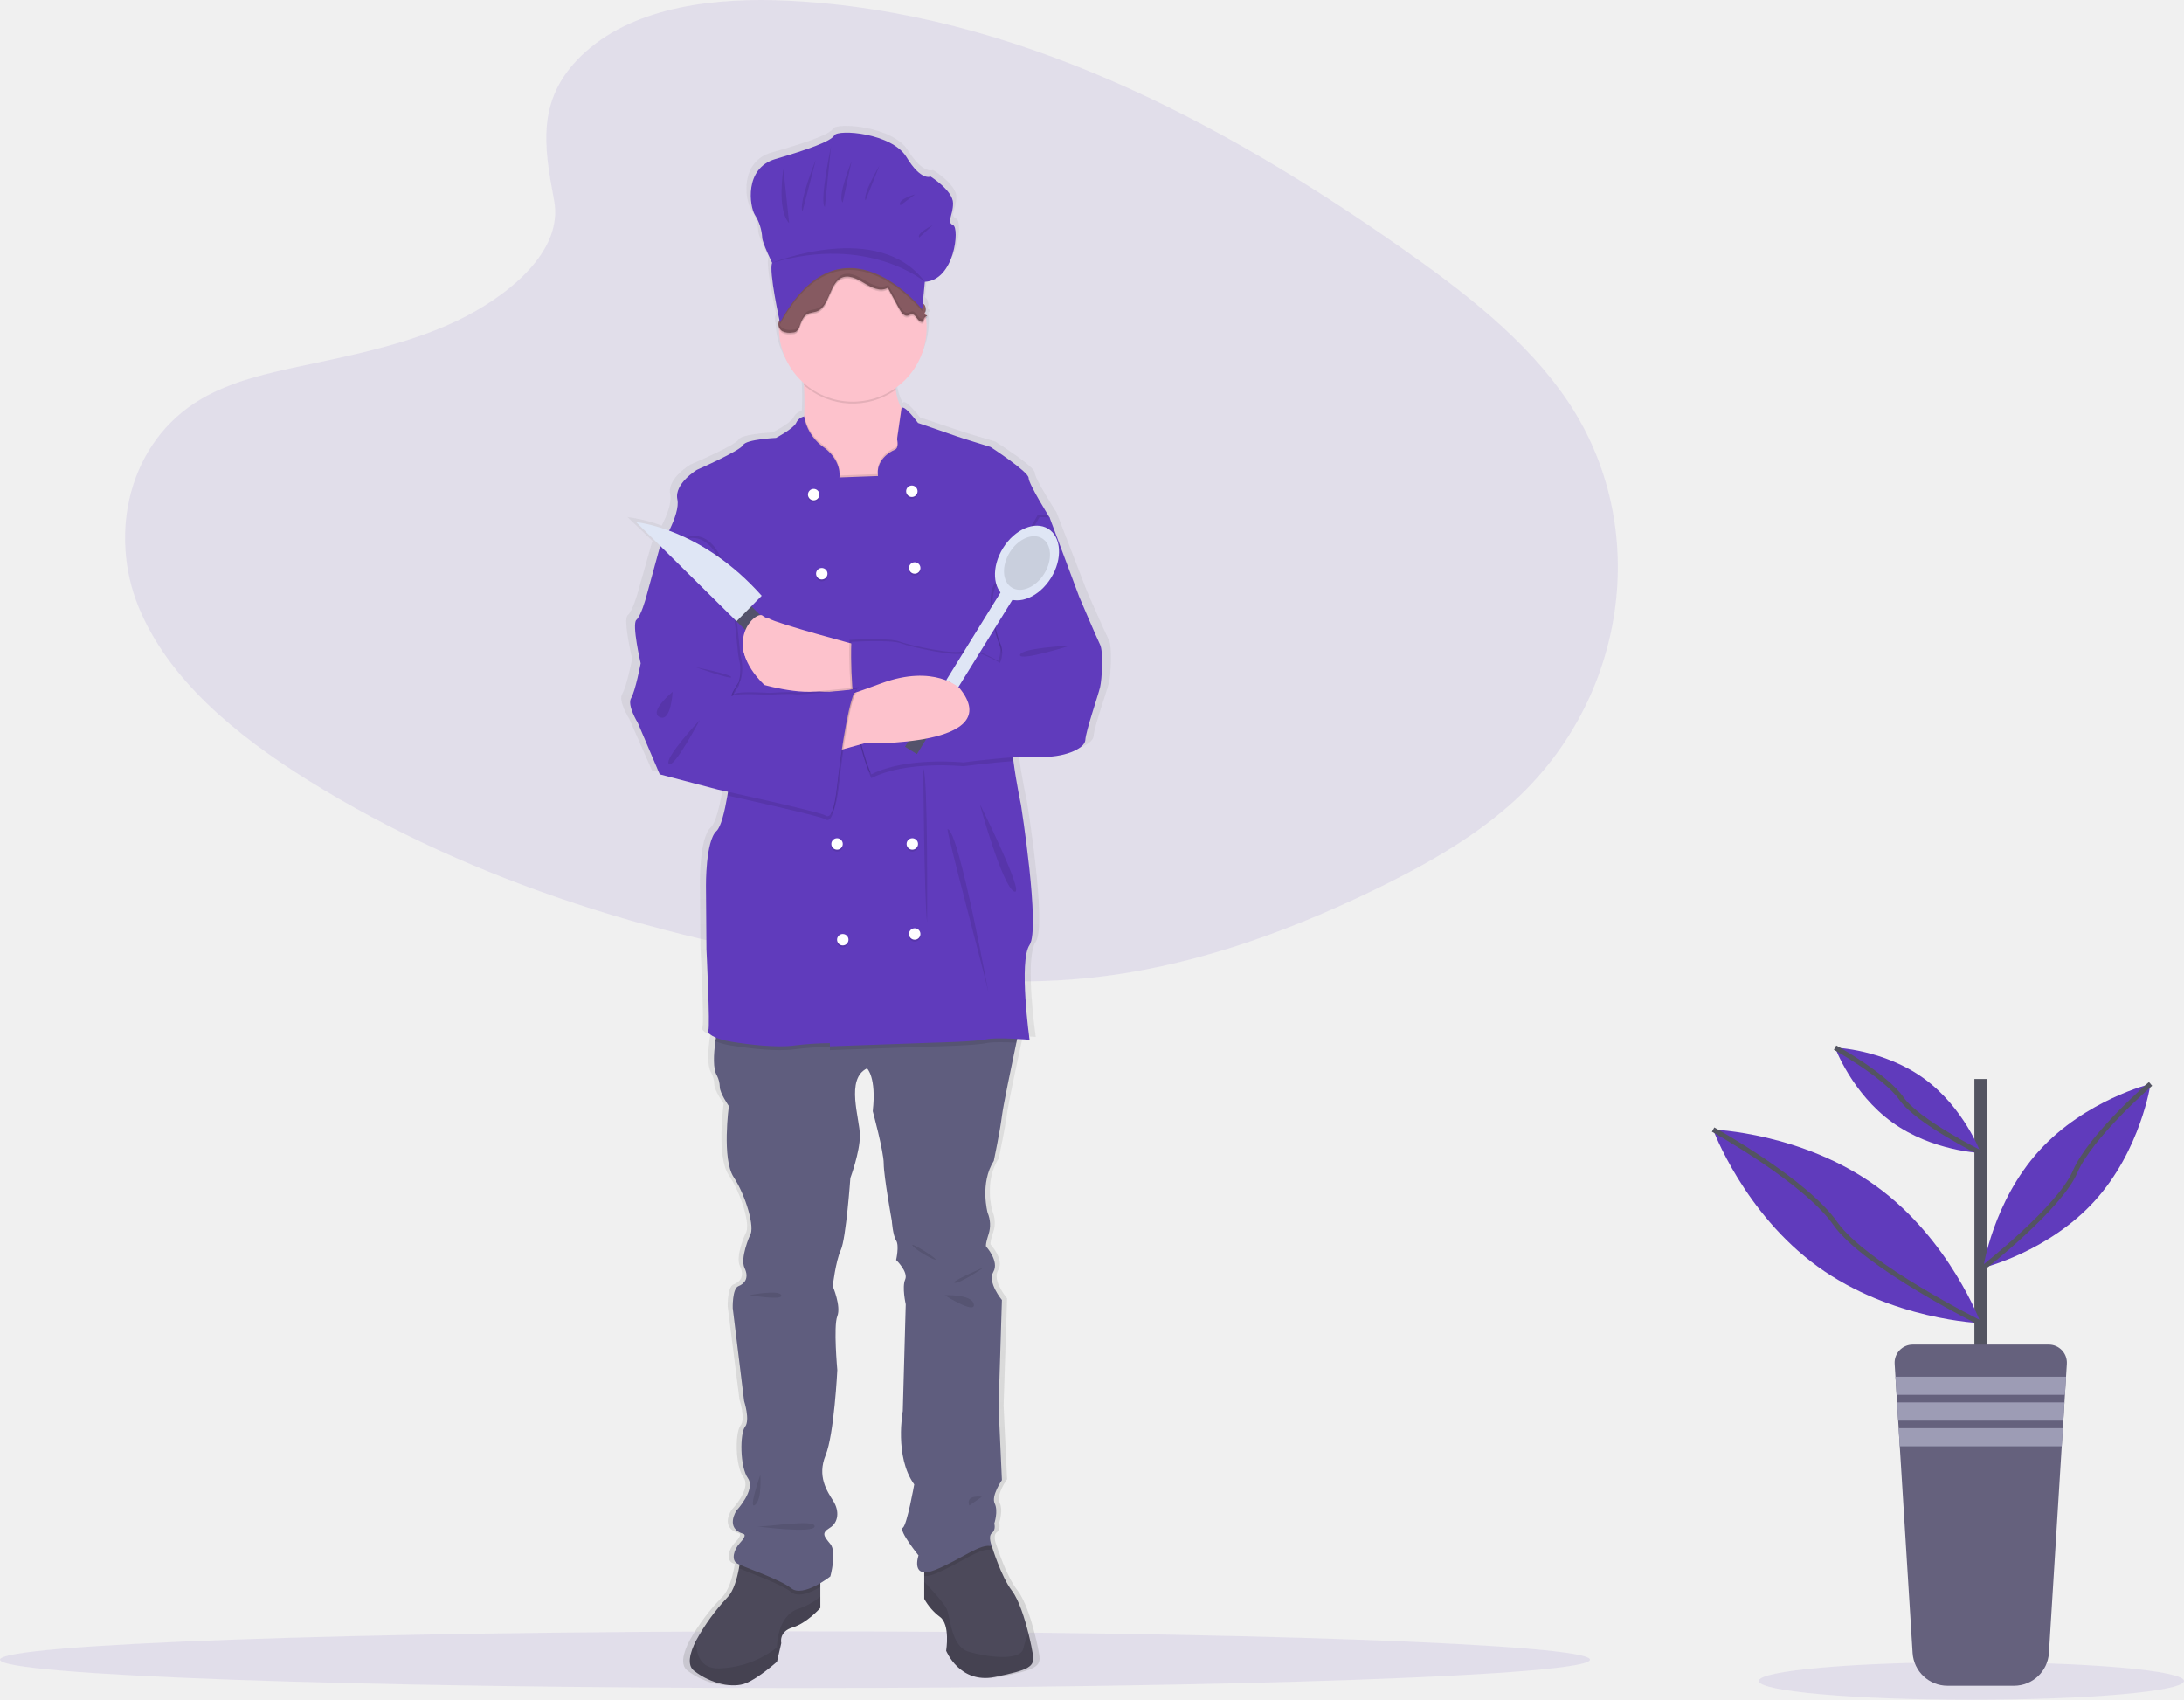
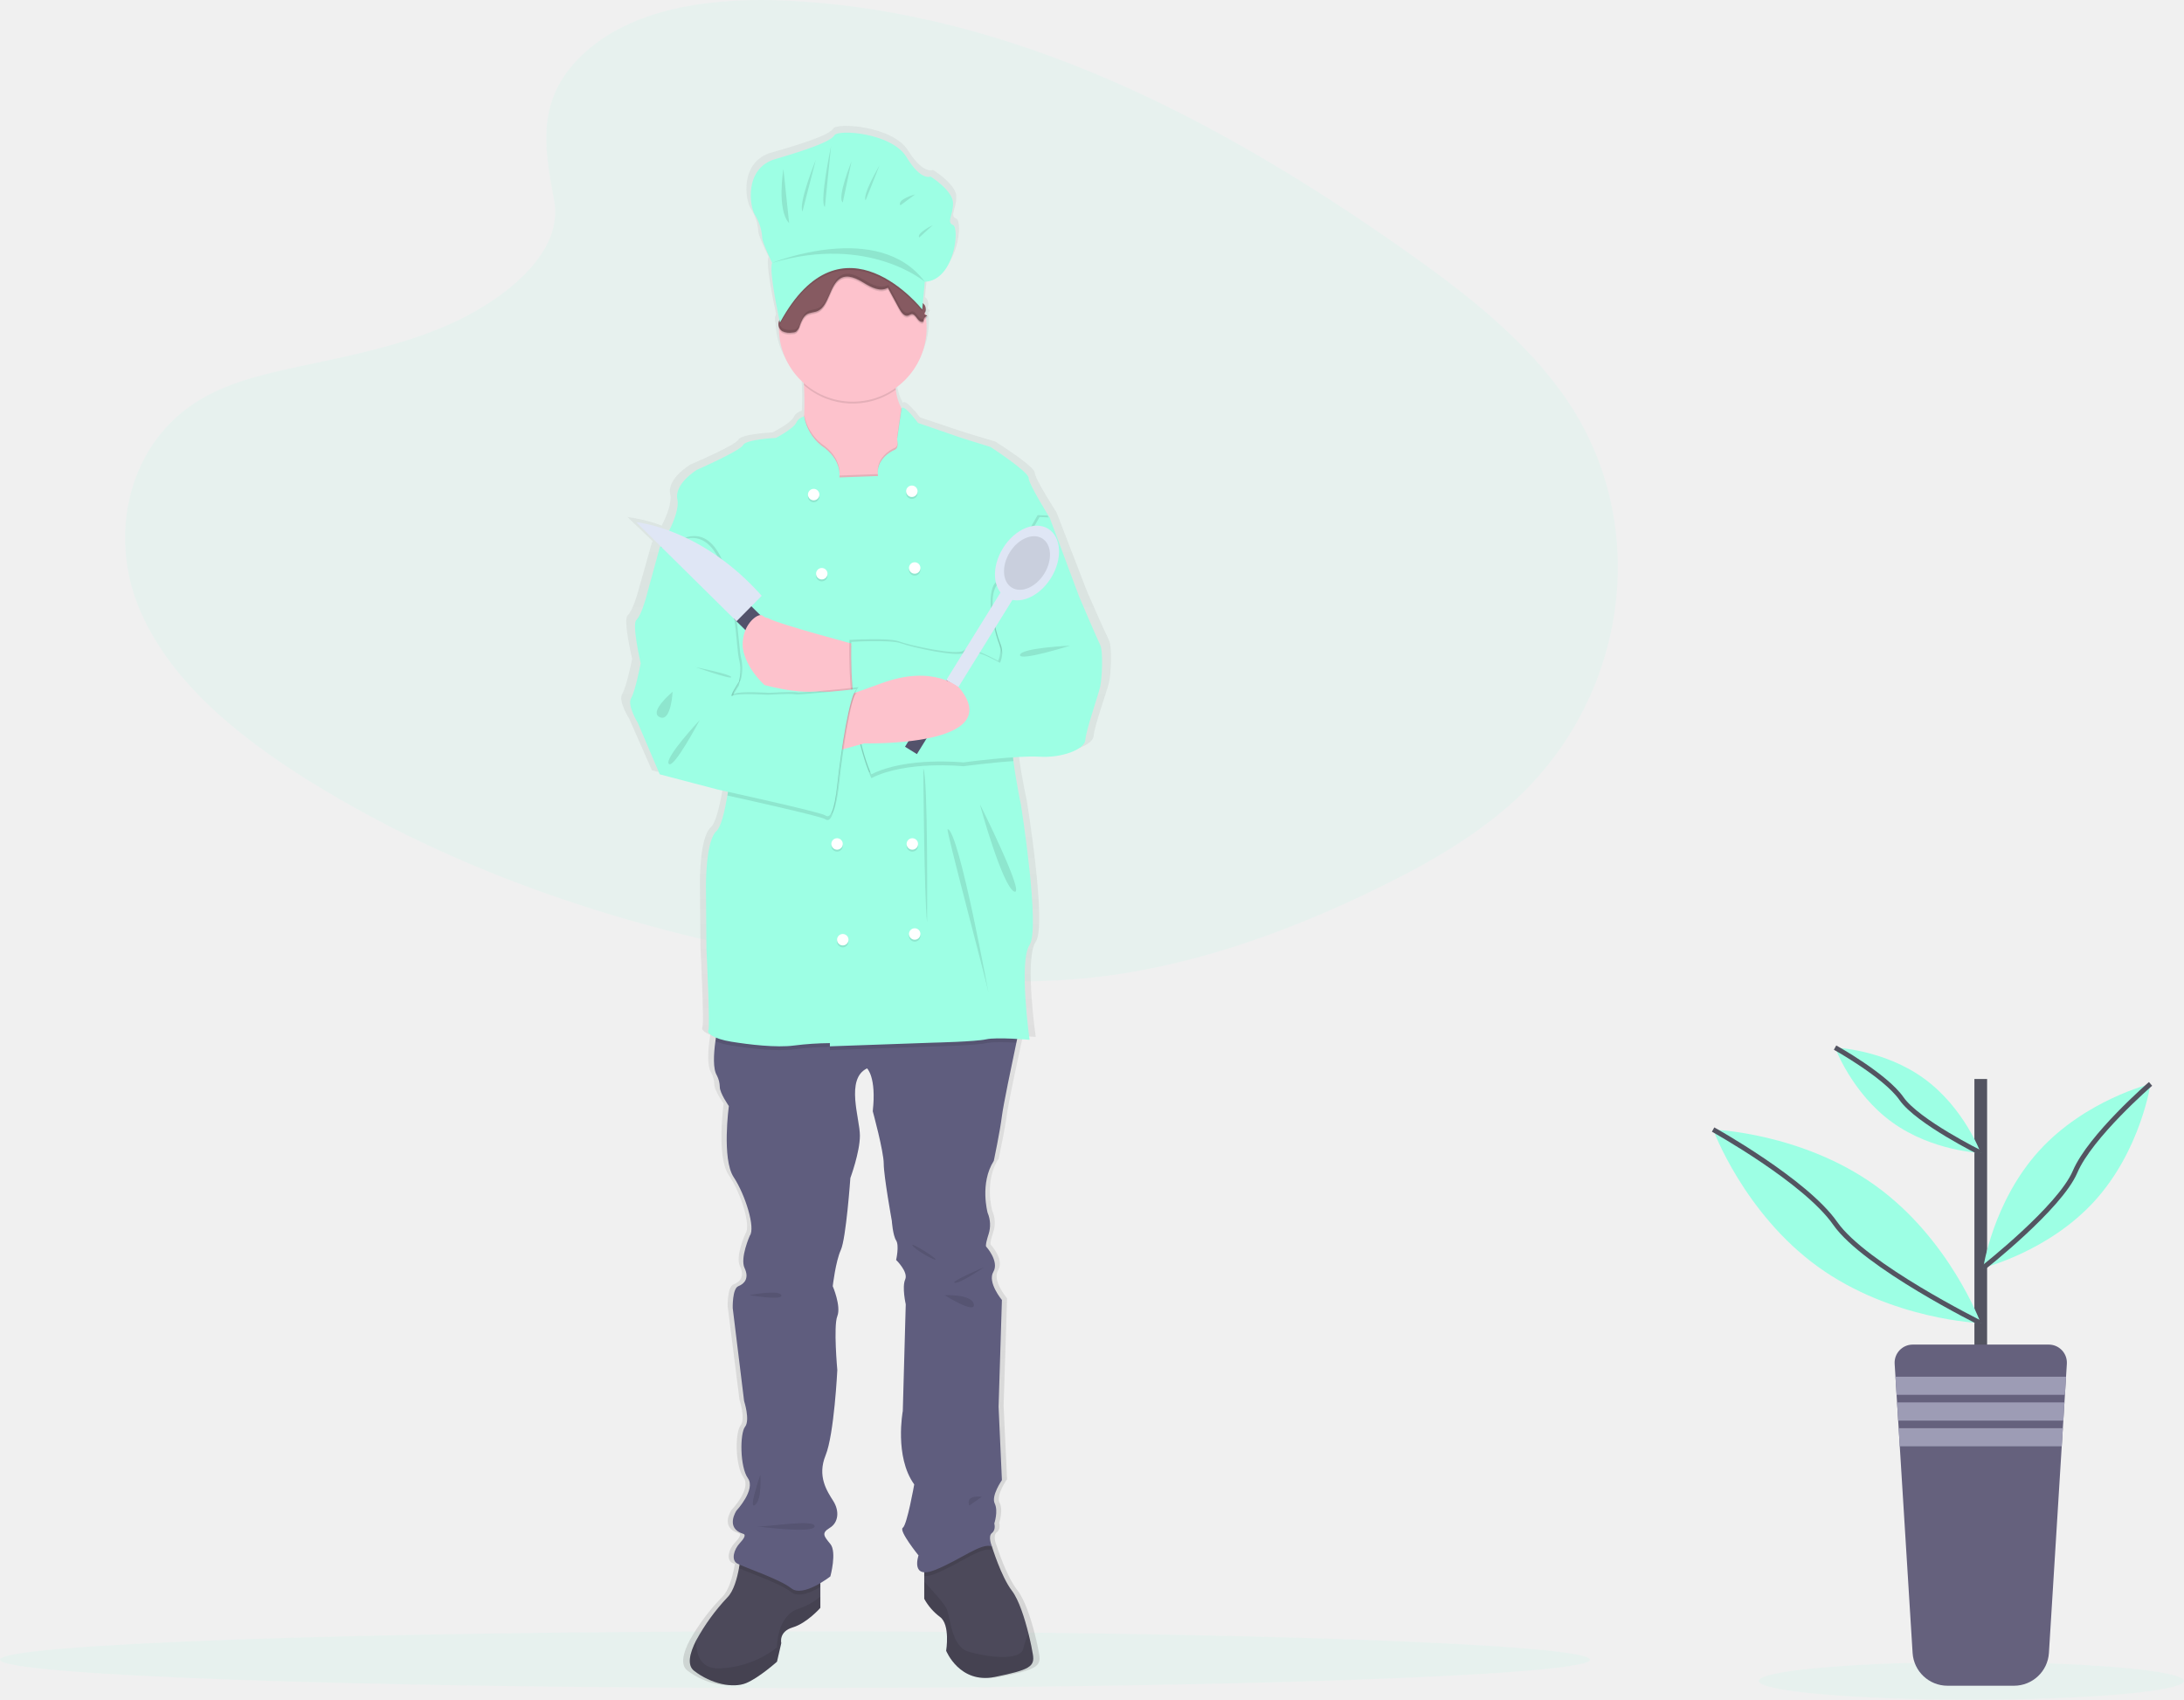
<svg xmlns="http://www.w3.org/2000/svg" id="e76419e8-217f-4623-abeb-e9c3d79c6db7" data-name="Layer 1" width="890.069" height="692.728" viewBox="0 0 890.069 692.728">
  <defs>
    <linearGradient id="ef5d85de-35d2-4357-9719-f86a6844cb01" x1="507.947" y1="790.481" x2="507.947" y2="154.92" gradientUnits="userSpaceOnUse">
      <stop offset="0" stop-color="gray" stop-opacity="0.25" />
      <stop offset="0.535" stop-color="gray" stop-opacity="0.12" />
      <stop offset="1" stop-color="gray" stop-opacity="0.1" />
    </linearGradient>
  </defs>
-   <ellipse cx="324" cy="676.395" rx="324" ry="11.547" fill="#603bbc" opacity="0.1" />
-   <path d="M393.787,124.6c20.641-18.394,53.041-22.143,82.533-20.678,92.634,4.602,176.254,49.324,248.584,99.91,26.185,18.313,51.965,38.048,68.962,63.266,34.6,51.336,24.337,122.453-23.776,164.745-16.369,14.389-36.213,25.419-56.585,35.198-36.222,17.386-75.305,31.343-116.416,35.316-29.317,2.833-58.995.53-88.14-3.423C427.52,487.89,347.591,463.47,280.598,421.69c-29.383-18.324-57.077-41.106-69.188-70.75s-4.36-67.21,25.643-84.756c12.409-7.257,27.245-10.535,41.77-13.612,21.38-4.53,43.104-8.996,62.398-18.205,19.928-9.512,43.526-27.907,39.58-48.962C376.567,162.813,373.17,142.973,393.787,124.6Z" transform="translate(-154.9654 -103.6359)" fill="#603bbc" opacity="0.1" />
-   <ellipse cx="803.416" cy="685.062" rx="86.653" ry="7.667" fill="#603bbc" opacity="0.1" />
+   <ellipse cx="324" cy="676.395" rx="324" ry="11.547" fill="#9dffe4" opacity="0.1" />
+   <path d="M393.787,124.6c20.641-18.394,53.041-22.143,82.533-20.678,92.634,4.602,176.254,49.324,248.584,99.91,26.185,18.313,51.965,38.048,68.962,63.266,34.6,51.336,24.337,122.453-23.776,164.745-16.369,14.389-36.213,25.419-56.585,35.198-36.222,17.386-75.305,31.343-116.416,35.316-29.317,2.833-58.995.53-88.14-3.423C427.52,487.89,347.591,463.47,280.598,421.69c-29.383-18.324-57.077-41.106-69.188-70.75s-4.36-67.21,25.643-84.756c12.409-7.257,27.245-10.535,41.77-13.612,21.38-4.53,43.104-8.996,62.398-18.205,19.928-9.512,43.526-27.907,39.58-48.962C376.567,162.813,373.17,142.973,393.787,124.6Z" transform="translate(-154.9654 -103.6359)" fill="#9dffe4" opacity="0.1" />
+   <ellipse cx="803.416" cy="685.062" rx="86.653" ry="7.667" fill="#9dffe4" opacity="0.1" />
  <path d="M606.904,364.53c-1.411-2.731-8.869-19.702-8.869-19.702l-12.497-32.382s-8.869-13.655-8.869-16.191-16.125-12.68-16.125-12.68-13.102-3.901-14.11-4.292-16.528-5.524-16.528-5.524-6.112-8.037-6.982-5.938l-.001.005c-.032-.053-.064-.099-.096-.154a20.75,20.75,0,0,1-2.33-7.514c-.033-.234-.062-.48-.091-.724a29.911,29.911,0,0,0,13.128-24.628,29.511,29.511,0,0,0-.258-3.828,2.684,2.684,0,0,1,.347-.183c.251-.109.187-.198.003-.29.063-.033.126-.068.19-.095.334-.145.111-.255-.212-.385l.019-.01c.455-.198-.12-.328-.582-.537-.025-.135-.048-.27-.075-.405a2.723,2.723,0,0,0,.185-.804c.041.02.078.042.122.061a3.414,3.414,0,0,0-.008-1.526,2.684,2.684,0,0,1-.105.3,2.547,2.547,0,0,0-1.173-2.309c-.023-.02-.049-.042-.072-.062l.855-8.751c12.605-.596,14.816-22.04,11.941-23.231s0-3.773,0-8.935-9.509-10.921-9.509-10.921-3.98,1.986-10.172-7.942-28.968-11.516-30.516-8.935-11.72,5.957-24.988,9.729-10.836,19.459-8.624,22.834a19.266,19.266,0,0,1,3.096,9.332c0,1.986,4.202,10.325,4.202,10.325-1.325,2.89,2.047,18.721,3.046,23.22-.016.138-.032.276-.046.415-.008.014-.02.025-.028.039a2.119,2.119,0,0,0-.129.226,2.589,2.589,0,0,0-.204,1.492,3.117,3.117,0,0,0,.224,1.631,29.758,29.758,0,0,0,10.552,22.202c.016.271.031.543.046.822.186,3.675.29,8.021.097,12.18-.01.213-.026.421-.037.633a4.759,4.759,0,0,0-3.373,2.66c-1.25,2.403-8.506,6.11-8.506,6.11s-12.699.585-13.908,2.926-19.552,10.144-19.552,10.144-9.675,5.657-8.264,12.094c.737,3.364-1.332,8.589-3.477,12.815a60.857,60.857,0,0,0-13.915-3.47l10.276,9.831c-.215.336-.342.526-.342.526l-5.845,20.678s-2.016,7.218-4.031,8.973,1.814,17.752,1.814,17.752-2.217,11.314-4.031,14.24,2.822,10.144,2.822,10.144l9.272,21.068,24.591,6.242s1.639.347,4.287.914q-.125.755-.255,1.505c-1.185,6.711-2.741,12.883-4.636,14.552-4.636,4.097-4.434,22.433-4.434,22.433l.202,25.945s1.613,31.992.806,33.162c-.509.739.512,1.944,3.207,3.026-.077.482-.153.97-.224,1.468-.758,5.306-1.096,11.361.645,14.037a10.665,10.665,0,0,1,1.209,4.682c0,2.536,3.83,7.803,3.83,7.803s-3.023,21.653,2.016,29.066,9.272,20.873,6.853,23.994c0,0-4.233,9.168-2.217,13.265s0,6.437-2.62,7.413-2.395,8.973-2.395,8.973l4.813,38.039s2.62,7.803.403,10.534-2.217,16.386,1.209,21.068-4.838,13.265-4.838,13.265-5.039,7.218,3.023,9.559c0,0,1.613.39-1.411,3.511s-3.628,7.023-1.613,8.388a9.225,9.225,0,0,0,1.307.649c-.075.462-.156.941-.251,1.45-.774,4.073-2.233,9.379-4.886,11.946a85.16,85.16,0,0,0-13.198,17.588c-2.765,5.244-3.975,10.152-.911,12.453,7.256,5.462,16.528,7.218,21.971,5.072s13.102-8.778,13.102-8.778l1.814-7.608s-1.209-4.682,4.838-6.437,11.691-7.998,11.691-7.998V748.658a42.853,42.853,0,0,0,4.233-2.762s2.822-9.949,0-13.265-3.83-4.487-.202-6.632,4.12-6.827,1.459-10.924c-2.669-4.097-6.902-10.144-3.273-18.727s4.959-34.918,4.959-34.918-1.693-17.947,0-22.043-1.935-12.29-1.935-12.29,1.209-10.144,3.427-14.825,4.031-29.456,4.031-29.456,4.031-10.534,4.031-17.361-6.249-23.214,3.023-27.505c0,0,4.031,3.511,2.419,17.556,0,0,4.636,16.386,4.636,21.458s3.427,23.409,3.427,23.409.403,5.852,1.814,7.998,0,7.998,0,7.998,5.241,4.877,3.83,7.998.242,10.159.242,10.159l-1.25,43.68s-3.628,18.727,4.838,30.041c0,0-3.023,16.581-4.838,17.752s6.652,11.314,6.652,11.314-2.346,6.571,2.419,6.894v10.858a23.198,23.198,0,0,0,6.652,7.413c4.434,3.121,2.62,13.85,2.62,13.85s5.644,13.655,20.56,10.729,16.931-4.292,16.125-9.168c-.29-1.779-.935-4.955-1.862-8.56-1.604-6.266-4.064-13.827-7.006-17.556-4.636-5.876-8.466-18.165-8.466-18.165s-1.814-4.097,0-5.462,1.008-3.901,1.008-3.901,1.766-5.072.177-8.193,3.048-9.559,3.048-9.559l-1.411-30.041,1.411-43.696s-6.249-7.218-3.628-11.509-3.023-10.339-3.023-10.339-.605-.195,1.008-5.072a12.156,12.156,0,0,0-.403-8.778s-3.427-12.094,2.62-21.263c0,0,2.62-12.094,3.427-18.337.556-4.338,4.039-20.545,6.112-30.026q.176-.804.337-1.539c2.985.163,5.242.353,5.242.353s-4.636-32.187,0-38.819-3.628-57.351-3.628-57.351-1.975-8.864-3.193-17.908c-.07-.515-.133-1.03-.197-1.545a97.708,97.708,0,0,1,11.251-.25c9.675.585,19.149-3.121,19.35-6.828s5.442-18.337,6.249-21.653S608.315,367.261,606.904,364.53Z" transform="translate(-154.9654 -103.6359)" fill="url(#ef5d85de-35d2-4357-9719-f86a6844cb01)" />
  <path d="M489.291,740.846v18.063s-5.438,6.215-11.265,7.963-4.661,6.409-4.661,6.409l-1.748,7.575s-7.38,6.604-12.624,8.74-14.178.388-21.17-5.05c-2.952-2.292-1.787-7.178.878-12.399a84.568,84.568,0,0,1,12.718-17.511c2.556-2.556,3.962-7.839,4.708-11.894.552-3.038.73-5.392.73-5.392Z" transform="translate(-154.9654 -103.6359)" fill="#4c495a" />
  <path d="M489.291,754.325v4.584s-5.438,6.215-11.265,7.963-4.661,6.409-4.661,6.409l-1.748,7.575s-7.38,6.604-12.624,8.74-14.178.388-21.17-5.05c-2.952-2.292-1.787-7.178.878-12.399-.124,5.485,1.499,11.646,9.416,11.428a40.104,40.104,0,0,0,23.501-8.546s-.194-12.819,8.74-15.732A27.213,27.213,0,0,0,489.291,754.325Z" transform="translate(-154.9654 -103.6359)" opacity="0.1" />
  <path d="M560.376,787.071c-14.372,2.913-19.811-10.682-19.811-10.682s1.748-10.682-2.525-13.79a22.92,22.92,0,0,1-6.409-7.38V737.35l17.48-12.43,9.462,8.375.637.559s3.69,12.236,8.157,18.086c2.836,3.714,5.205,11.242,6.751,17.48.894,3.589,1.515,6.751,1.795,8.522C576.691,782.798,574.748,784.157,560.376,787.071Z" transform="translate(-154.9654 -103.6359)" fill="#4c495a" />
  <path d="M560.376,787.071c-14.372,2.913-19.811-10.682-19.811-10.682s1.748-10.682-2.525-13.79a22.92,22.92,0,0,1-6.409-7.38v-6.922c2.774,2.929,8.002,8.6,9.128,11.001,1.554,3.302,1.748,15.343,8.934,17.48s21.17,4.079,22.335-1.36a30.3,30.3,0,0,1,2.09-5.998c.894,3.589,1.515,6.751,1.795,8.522C576.691,782.798,574.748,784.157,560.376,787.071Z" transform="translate(-154.9654 -103.6359)" opacity="0.1" />
  <path d="M456.856,737.35l32.435,3.496v9.548c-3.659,2.167-8.903,4.467-11.848,2.105-4.351-3.48-17.286-7.901-21.318-9.758C456.677,739.704,456.856,737.35,456.856,737.35Z" transform="translate(-154.9654 -103.6359)" opacity="0.1" />
  <path d="M559.211,735.408c-4.467-1.554-12.43,5.244-22.918,9.517a10.917,10.917,0,0,1-4.661,1.041v-8.616l17.48-12.43,9.462,8.375A11.814,11.814,0,0,0,559.211,735.408Z" transform="translate(-154.9654 -103.6359)" opacity="0.1" />
  <path d="M570.67,521.57s-.614,2.859-1.492,7.007c-1.997,9.439-5.353,25.575-5.889,29.895-.777,6.215-3.302,18.257-3.302,18.257-5.827,9.128-2.525,21.17-2.525,21.17a12.468,12.468,0,0,1,.388,8.74c-1.554,4.856-.971,5.05-.971,5.05s5.438,6.021,2.913,10.294,3.496,11.459,3.496,11.459l-1.36,43.506,1.36,29.91s-4.467,6.409-2.937,9.517-.171,8.157-.171,8.157.777,2.525-.971,3.884,0,5.438,0,5.438c-4.467-1.554-12.43,5.244-22.918,9.517s-6.992-5.827-6.992-5.827-8.157-10.1-6.409-11.265,4.661-17.674,4.661-17.674c-8.157-11.265-4.661-29.91-4.661-29.91l1.204-43.49s-1.593-7.007-.233-10.115-3.69-7.963-3.69-7.963,1.36-5.827,0-7.963-1.748-7.963-1.748-7.963-3.302-18.257-3.302-23.307-4.467-21.364-4.467-21.364c1.554-13.984-2.331-17.48-2.331-17.48-8.934,4.273-2.913,20.587-2.913,27.385s-3.884,17.286-3.884,17.286-1.748,24.666-3.884,29.327-3.302,14.761-3.302,14.761,3.496,8.157,1.865,12.236,0,21.947,0,21.947-1.282,26.22-4.778,34.766.583,14.567,3.154,18.645c2.564,4.079,2.09,8.74-1.406,10.876s-2.525,3.302.194,6.604,0,13.207,0,13.207-11.071,8.74-15.926,4.856-20.393-8.934-22.335-10.294-1.36-5.244,1.554-8.352,1.36-3.496,1.36-3.496c-7.769-2.331-2.913-9.517-2.913-9.517s7.963-8.546,4.661-13.207-3.302-18.257-1.165-20.976-.388-10.488-.388-10.488l-4.638-37.873s-.218-7.963,2.307-8.934,4.467-3.302,2.525-7.38,2.136-13.207,2.136-13.207c2.331-3.108-1.748-16.509-6.604-23.889s-1.942-28.939-1.942-28.939-3.69-5.244-3.69-7.769a10.883,10.883,0,0,0-1.165-4.661c-1.678-2.665-1.352-8.693-.622-13.976.707-5.112,1.787-9.525,1.787-9.525Z" transform="translate(-154.9654 -103.6359)" fill="#5f5d7e" />
  <path d="M532.602,301.517l-38.262,8.934s-18.839-15.926-14.178-24.472c1.6-2.937,2.307-7.948,2.548-13.246.186-4.141.085-8.468-.093-12.127-.272-5.291-.707-9.198-.707-9.198s39.233-22.141,37.873,0a56.554,56.554,0,0,0,.256,11.063,21.15,21.15,0,0,0,2.245,7.481c2.098,3.737,4.685,3.791,4.685,3.791Z" transform="translate(-154.9654 -103.6359)" fill="#fdc2cc" />
  <path d="M520.04,262.471a30.092,30.092,0,0,1-37.423-1.865c-.272-5.291-.707-9.198-.707-9.198s39.233-22.141,37.873,0A56.554,56.554,0,0,0,520.04,262.471Z" transform="translate(-154.9654 -103.6359)" opacity="0.1" />
  <circle cx="347.533" cy="133.594" r="30.104" fill="#fdc2cc" />
  <path d="M532.602,301.517l-38.262,8.934s-18.839-15.926-14.178-24.472c1.6-2.937,2.307-7.948,2.548-13.246a19.519,19.519,0,0,0,6.969,11.692c8.74,5.827,7.38,13.013,7.38,13.013l15.732-.583c-.971-6.409,4.856-9.905,6.798-10.682s.971-4.273.971-4.273l1.725-11.949c2.098,3.737,4.685,3.791,4.685,3.791Z" transform="translate(-154.9654 -103.6359)" opacity="0.1" />
  <path d="M570.67,521.57s-.614,2.859-1.492,7.007c-4.226-.225-9.812-.388-12.298.179-4.273.971-21.364,1.36-21.364,1.36L493.175,531.615v-1.305a124.839,124.839,0,0,0-14.567.971c-7.186.971-18.451-.388-25.637-1.554a27.605,27.605,0,0,1-6.448-1.74c.707-5.112,1.787-9.525,1.787-9.525Z" transform="translate(-154.9654 -103.6359)" opacity="0.1" />
-   <path d="M567.368,398.239c-.614,3.628-.163,9.641.614,15.577,1.173,9.004,3.076,17.83,3.076,17.83s7.963,50.498,3.496,57.101,0,38.65,0,38.65-13.401-1.165-17.674-.194-21.364,1.36-21.364,1.36l-42.34,1.499v-1.305a124.839,124.839,0,0,0-14.567.971c-7.186.971-18.451-.388-25.637-1.554s-10.1-3.496-9.323-4.661-.777-33.018-.777-33.018l-.194-25.831s-.194-18.257,4.273-22.335c1.826-1.663,3.325-7.808,4.467-14.489,1.639-9.672,2.525-20.471,2.525-20.471L424.421,328.32l-.583-1.554s8.546-13.207,7.186-19.616,7.963-12.042,7.963-12.042,17.674-7.769,18.839-10.1,13.401-2.913,13.401-2.913,6.992-3.69,8.196-6.083a4.594,4.594,0,0,1,3.255-2.649,19.56,19.56,0,0,0,7,11.84c8.74,5.827,7.38,13.013,7.38,13.013l15.732-.583c-.971-6.409,4.856-9.905,6.798-10.682s.971-4.273.971-4.273l1.818-12.578c.839-2.09,6.728,5.912,6.728,5.912s14.955,5.112,15.926,5.5,13.596,4.273,13.596,4.273,15.538,10.1,15.538,12.624,8.546,16.12,8.546,16.12-.101.544-.287,1.538C580.451,326.774,568.79,389.888,567.368,398.239Z" transform="translate(-154.9654 -103.6359)" fill="#603bbc" />
+   <path d="M567.368,398.239c-.614,3.628-.163,9.641.614,15.577,1.173,9.004,3.076,17.83,3.076,17.83s7.963,50.498,3.496,57.101,0,38.65,0,38.65-13.401-1.165-17.674-.194-21.364,1.36-21.364,1.36l-42.34,1.499v-1.305a124.839,124.839,0,0,0-14.567.971c-7.186.971-18.451-.388-25.637-1.554s-10.1-3.496-9.323-4.661-.777-33.018-.777-33.018l-.194-25.831s-.194-18.257,4.273-22.335c1.826-1.663,3.325-7.808,4.467-14.489,1.639-9.672,2.525-20.471,2.525-20.471L424.421,328.32l-.583-1.554s8.546-13.207,7.186-19.616,7.963-12.042,7.963-12.042,17.674-7.769,18.839-10.1,13.401-2.913,13.401-2.913,6.992-3.69,8.196-6.083a4.594,4.594,0,0,1,3.255-2.649,19.56,19.56,0,0,0,7,11.84c8.74,5.827,7.38,13.013,7.38,13.013l15.732-.583c-.971-6.409,4.856-9.905,6.798-10.682s.971-4.273.971-4.273l1.818-12.578c.839-2.09,6.728,5.912,6.728,5.912s14.955,5.112,15.926,5.5,13.596,4.273,13.596,4.273,15.538,10.1,15.538,12.624,8.546,16.12,8.546,16.12-.101.544-.287,1.538C580.451,326.774,568.79,389.888,567.368,398.239Z" transform="translate(-154.9654 -103.6359)" fill="#9dffe4" />
  <path d="M505.217,366.775s-33.6-8.934-36.902-11.071-22.724,10.294.971,27.191c0,0,28.974,6.021,36.726,0S505.217,366.775,505.217,366.775Z" transform="translate(-154.9654 -103.6359)" fill="#fdc2cc" />
  <path d="M577.856,313.559l4.079.194,12.042,32.241s7.186,16.897,8.546,19.616.777,13.984,0,17.286-5.827,17.868-6.021,21.559-9.323,7.38-18.645,6.798-31.075,2.331-31.075,2.331-23.231-2.428-37.485,4.856c0,0-9.128-18.839-8.157-53.994,0,0,16.12-.971,20.199.583s23.889,6.021,26.414,3.69,13.984,4.273,13.984,4.273a9.843,9.843,0,0,0,0-8.157c-1.942-4.661-5.244-19.228-.971-23.889S577.856,313.559,577.856,313.559Z" transform="translate(-154.9654 -103.6359)" opacity="0.1" />
  <path d="M567.982,413.816c-9.641.653-20.424,2.098-20.424,2.098s-23.229-2.432-37.485,4.856c0,0-9.128-18.839-8.157-53.994,0,0,16.12-.971,20.199.583s23.889,6.021,26.414,3.69,13.984,4.273,13.984,4.273a9.843,9.843,0,0,0,0-8.157c-1.942-4.661-5.244-19.228-.971-23.889s17.091-27.385,17.091-27.385l3.791.179c-1.973,10.706-13.634,73.82-15.056,82.171C566.754,401.867,567.205,407.88,567.982,413.816Z" transform="translate(-154.9654 -103.6359)" opacity="0.1" />
-   <path d="M578.633,314.336l4.079.194,12.042,32.241s7.186,16.897,8.546,19.616.777,13.984,0,17.286-5.827,17.868-6.021,21.559-9.323,7.38-18.645,6.798-31.075,2.331-31.075,2.331-23.231-2.428-37.485,4.856c0,0-9.128-18.839-8.157-53.994,0,0,16.12-.971,20.199.583s23.889,6.021,26.414,3.69,13.984,4.273,13.984,4.273a9.843,9.843,0,0,0,0-8.157c-1.942-4.661-5.244-19.228-.971-23.889S578.633,314.336,578.633,314.336Z" transform="translate(-154.9654 -103.6359)" fill="#603bbc" />
+   <path d="M578.633,314.336l4.079.194,12.042,32.241s7.186,16.897,8.546,19.616.777,13.984,0,17.286-5.827,17.868-6.021,21.559-9.323,7.38-18.645,6.798-31.075,2.331-31.075,2.331-23.231-2.428-37.485,4.856c0,0-9.128-18.839-8.157-53.994,0,0,16.12-.971,20.199.583s23.889,6.021,26.414,3.69,13.984,4.273,13.984,4.273a9.843,9.843,0,0,0,0-8.157c-1.942-4.661-5.244-19.228-.971-23.889S578.633,314.336,578.633,314.336Z" transform="translate(-154.9654 -103.6359)" fill="#9dffe4" />
  <rect x="550.676" y="339.718" width="5.7" height="51.3" transform="translate(676.8311 863.7699) rotate(-148.2348)" fill="#dfe6f5" />
  <ellipse cx="573.51" cy="333.092" rx="16.416" ry="11.514" transform="translate(-166.5723 541.7095) rotate(-58.23485)" fill="#dfe6f5" />
  <ellipse cx="573.51" cy="333.092" rx="11.783" ry="8.265" transform="translate(-166.5723 541.7095) rotate(-58.23485)" opacity="0.1" />
  <rect x="531.771" y="379.939" width="5.7" height="31.92" transform="translate(625.7809 910.3072) rotate(-148.2348)" fill="#53526b" />
  <path d="M495.312,409.893l11.848-3.302s58.461,1.554,38.844-22.53c0,0-10.294-9.905-31.852-1.942s-27.579,8.934-27.579,8.934Z" transform="translate(-154.9654 -103.6359)" fill="#fdc2cc" />
  <circle cx="331.606" cy="202.348" r="2.331" opacity="0.1" />
  <circle cx="371.616" cy="200.989" r="2.331" opacity="0.1" />
  <circle cx="331.606" cy="201.571" r="2.331" fill="#fff" />
  <circle cx="334.908" cy="234.589" r="2.331" opacity="0.1" />
  <circle cx="372.781" cy="232.258" r="2.331" opacity="0.1" />
  <circle cx="334.908" cy="233.812" r="2.331" fill="#fff" />
  <circle cx="371.81" cy="344.726" r="2.331" opacity="0.1" />
  <circle cx="341.137" cy="344.726" r="2.331" opacity="0.1" />
  <circle cx="371.81" cy="343.949" r="2.331" fill="#fff" />
  <circle cx="343.467" cy="383.751" r="2.331" opacity="0.1" />
  <circle cx="372.781" cy="381.42" r="2.331" opacity="0.1" />
  <circle cx="343.467" cy="382.974" r="2.331" fill="#fff" />
  <circle cx="341.137" cy="343.949" r="2.331" fill="#fff" />
  <circle cx="372.781" cy="380.643" r="2.331" fill="#fff" />
  <circle cx="371.616" cy="200.212" r="2.331" fill="#fff" />
  <circle cx="372.781" cy="231.481" r="2.331" fill="#fff" />
  <path d="M531.243,416.885s.388,53.217,1.554,62.734C532.797,479.618,533.22,419.393,531.243,416.885Z" transform="translate(-154.9654 -103.6359)" opacity="0.1" />
  <path d="M541.148,441.551c-.801,0,15.926,62.345,16.703,66.812S545.809,441.551,541.148,441.551Z" transform="translate(-154.9654 -103.6359)" opacity="0.1" />
  <path d="M554.355,431.451c0,.583,9.323,33.795,13.984,35.543S554.355,431.451,554.355,431.451Z" transform="translate(-154.9654 -103.6359)" opacity="0.1" />
  <path d="M591.063,366.775s-19.811.883-20.393,3.743S591.063,366.775,591.063,366.775Z" transform="translate(-154.9654 -103.6359)" opacity="0.1" />
  <path d="M556.103,620.04s-14.178,6.021-12.042,6.409S556.103,620.04,556.103,620.04Z" transform="translate(-154.9654 -103.6359)" opacity="0.1" />
  <path d="M526.776,611.106c-.552-1.242,9.517,5.05,9.517,5.827S527.553,612.854,526.776,611.106Z" transform="translate(-154.9654 -103.6359)" opacity="0.1" />
  <path d="M539.983,631.499s11.071-.559,11.848,3.702S539.983,631.499,539.983,631.499Z" transform="translate(-154.9654 -103.6359)" opacity="0.1" />
  <path d="M460.352,631.475s12.042-2.355,13.013,0S460.352,631.475,460.352,631.475Z" transform="translate(-154.9654 -103.6359)" opacity="0.1" />
  <path d="M464.819,704.721s.79,9.905-2.13,12.236S464.819,704.721,464.819,704.721Z" transform="translate(-154.9654 -103.6359)" opacity="0.1" />
  <path d="M463.348,725.697c3.801.388,23.806-3.108,23.612,0S463.348,725.697,463.348,725.697Z" transform="translate(-154.9654 -103.6359)" opacity="0.1" />
  <path d="M555.132,713.655s-6.823-1.049-5.159,3.554Z" transform="translate(-154.9654 -103.6359)" opacity="0.1" />
  <path d="M428.305,325.989h-3.69l-5.632,20.587s-1.942,7.186-3.884,8.934,1.748,17.674,1.748,17.674-2.136,11.265-3.884,14.178,2.719,10.1,2.719,10.1l8.934,20.976,23.695,6.215s41.758,9.128,43.7,10.488,3.69-.583,5.05-13.207,5.05-37.096,7.963-38.262c0,0-23.307,2.525-25.249,2.136s-11.265.194-11.265.194-12.236-.777-14.178.388,2.525-5.641,2.525-5.641a18.731,18.731,0,0,0,0-9.508C455.496,365.999,454.72,306.567,428.305,325.989Z" transform="translate(-154.9654 -103.6359)" opacity="0.1" />
  <path d="M504.246,386.003c-2.913,1.165-6.604,25.637-7.963,38.262s-3.108,14.567-5.05,13.207c-1.577-1.103-29.413-7.334-39.815-9.633,1.639-9.672,2.525-20.471,2.525-20.471L424.421,328.32h3.108c26.414-19.422,27.191,40.01,28.551,45.254a18.736,18.736,0,0,1,0,9.509s-4.467,6.806-2.525,5.64,14.178-.388,14.178-.388,9.323-.583,11.265-.194S504.246,386.003,504.246,386.003Z" transform="translate(-154.9654 -103.6359)" opacity="0.1" />
-   <path d="M427.529,326.766h-3.69l-5.632,20.587s-1.942,7.186-3.884,8.934,1.748,17.674,1.748,17.674-2.136,11.265-3.884,14.178,2.719,10.1,2.719,10.1l8.934,20.976,23.695,6.215s41.758,9.128,43.7,10.488,3.69-.583,5.05-13.207,5.05-37.096,7.963-38.262c0,0-23.307,2.525-25.249,2.136s-11.265.194-11.265.194-12.236-.777-14.178.388,2.525-5.641,2.525-5.641a18.731,18.731,0,0,0,0-9.508C454.72,366.775,453.943,307.344,427.529,326.766Z" transform="translate(-154.9654 -103.6359)" fill="#603bbc" />
+   <path d="M427.529,326.766h-3.69l-5.632,20.587s-1.942,7.186-3.884,8.934,1.748,17.674,1.748,17.674-2.136,11.265-3.884,14.178,2.719,10.1,2.719,10.1l8.934,20.976,23.695,6.215s41.758,9.128,43.7,10.488,3.69-.583,5.05-13.207,5.05-37.096,7.963-38.262c0,0-23.307,2.525-25.249,2.136s-11.265.194-11.265.194-12.236-.777-14.178.388,2.525-5.641,2.525-5.641a18.731,18.731,0,0,0,0-9.508C454.72,366.775,453.943,307.344,427.529,326.766Z" transform="translate(-154.9654 -103.6359)" fill="#9dffe4" />
  <path d="M440.153,397.074s-10.682,20.199-12.624,17.868S440.153,397.074,440.153,397.074Z" transform="translate(-154.9654 -103.6359)" opacity="0.1" />
  <path d="M429.082,385.572s-9.905,8.2-5.244,10.337S429.082,385.572,429.082,385.572Z" transform="translate(-154.9654 -103.6359)" opacity="0.1" />
  <path d="M438.405,375.515c.777.194,14.372,2.894,14.567,4.069S438.405,375.515,438.405,375.515Z" transform="translate(-154.9654 -103.6359)" opacity="0.1" />
  <path d="M532.688,233.236a2.002,2.002,0,0,0-1.328,2.082c-.792.699-1.903-.124-2.548-1.018-.653-.886-1.391-1.981-2.377-1.857a8.534,8.534,0,0,0-1.36.567c-1.554.497-2.867-1.328-3.737-2.929q-2.272-4.207-4.545-8.406c-3.038,1.764-6.627-.085-9.641-1.911s-6.604-3.682-9.649-1.919c-4.467,2.579-4.63,11.179-9.261,13.3-1.492.684-3.224.536-4.607,1.476-1.367.932-2.105,2.727-2.719,4.444a4.707,4.707,0,0,1-1.523,2.509,3.345,3.345,0,0,1-1.569.381,6.732,6.732,0,0,1-4.04-.567,3.414,3.414,0,0,1-1.398-4.04,2.114,2.114,0,0,1,.124-.225,14.137,14.137,0,0,0,1.336-1.919c.466-1.235-.202-2.672-.054-4.009.241-2.284,2.657-3.488,3.069-5.733.171-.878-.008-1.818.155-2.704a2.458,2.458,0,0,1,.093-.342l-1.422.979c1.593-1.857,2.393-4.436,3.558-6.689a20.6,20.6,0,0,1,12.57-10.232c5.065-1.476,10.418-1.072,15.53.179a51.14,51.14,0,0,1,13.821,5.695,13.715,13.715,0,0,1,4.024,3.271,25.192,25.192,0,0,1,2.385,4.405c1.507,3.123,5.625,6.013,2.346,6.448-2.727.365-.241,2.276,1.189,3.566a3.708,3.708,0,0,1,.823.901,3.226,3.226,0,0,1-.171,3.115C531.212,232.755,533.449,232.895,532.688,233.236Z" transform="translate(-154.9654 -103.6359)" opacity="0.1" />
  <path d="M532.688,232.46a2.002,2.002,0,0,0-1.328,2.082c-.792.699-1.903-.124-2.548-1.018-.653-.886-1.391-1.981-2.377-1.857a8.533,8.533,0,0,0-1.36.567c-1.554.497-2.867-1.328-3.737-2.929q-2.272-4.207-4.545-8.406c-3.038,1.764-6.627-.085-9.641-1.911s-6.604-3.682-9.649-1.919c-4.467,2.579-4.63,11.179-9.261,13.3-1.492.684-3.224.536-4.607,1.476-1.367.932-2.105,2.727-2.719,4.444a4.707,4.707,0,0,1-1.523,2.509,3.345,3.345,0,0,1-1.569.381,6.733,6.733,0,0,1-4.04-.567,3.414,3.414,0,0,1-1.398-4.04,2.114,2.114,0,0,1,.124-.225,14.137,14.137,0,0,0,1.336-1.919c.466-1.235-.202-2.672-.054-4.009.241-2.284,2.657-3.488,3.069-5.733.171-.878-.008-1.818.155-2.704a2.458,2.458,0,0,1,.093-.342l-1.422.979c1.593-1.857,2.393-4.436,3.558-6.689a20.6,20.6,0,0,1,12.57-10.232c5.065-1.476,10.418-1.072,15.53.179a51.14,51.14,0,0,1,13.821,5.695,13.715,13.715,0,0,1,4.024,3.271,25.192,25.192,0,0,1,2.385,4.405c1.507,3.123,5.625,6.013,2.346,6.448-2.727.365-.241,2.276,1.189,3.566a3.708,3.708,0,0,1,.823.901,3.226,3.226,0,0,1-.171,3.115C531.212,231.978,533.449,232.118,532.688,232.46Z" transform="translate(-154.9654 -103.6359)" fill="#865a61" />
  <path d="M531.111,227.262l-.311,3.271s-32.598-41.315-57.956,5.337c0,0-.124-.567-.334-1.523a14.137,14.137,0,0,0,1.336-1.919c.466-1.235-.202-2.672-.054-4.009.241-2.284,2.657-3.488,3.069-5.733.171-.878-.008-1.818.155-2.704a2.458,2.458,0,0,1,.093-.342l-1.422.979c1.593-1.857,2.393-4.436,3.558-6.689a20.6,20.6,0,0,1,12.57-10.232c5.065-1.476,10.418-1.072,15.53.179a51.14,51.14,0,0,1,13.821,5.695,13.715,13.715,0,0,1,4.024,3.271,25.192,25.192,0,0,1,2.385,4.405c1.507,3.123,5.625,6.013,2.346,6.448C527.195,224.061,529.681,225.973,531.111,227.262Z" transform="translate(-154.9654 -103.6359)" opacity="0.1" />
  <g opacity="0.1">
    <path d="M531.915,232.036a1.574,1.574,0,0,0-.37,1.345c-.792.699-1.903-.124-2.548-1.018-.653-.886-1.391-1.981-2.377-1.857a8.533,8.533,0,0,0-1.36.567c-1.554.497-2.867-1.328-3.737-2.929q-2.272-4.207-4.545-8.406c-3.038,1.764-6.627-.085-9.641-1.911s-6.604-3.682-9.649-1.919c-4.467,2.579-4.63,11.179-9.261,13.3-1.492.684-3.224.536-4.607,1.476-1.367.932-2.105,2.727-2.719,4.444a4.707,4.707,0,0,1-1.523,2.509,3.345,3.345,0,0,1-1.569.381,6.733,6.733,0,0,1-4.04-.567,3.634,3.634,0,0,1-1.514-2.136,3.493,3.493,0,0,0,1.514,3.689,6.732,6.732,0,0,0,4.04.567,3.345,3.345,0,0,0,1.569-.381,4.707,4.707,0,0,0,1.523-2.509c.614-1.717,1.352-3.512,2.719-4.444,1.383-.94,3.115-.792,4.607-1.476,4.63-2.121,4.793-10.721,9.261-13.3,3.045-1.764,6.635.093,9.649,1.919s6.604,3.675,9.641,1.911q2.272,4.195,4.545,8.406c.87,1.6,2.183,3.426,3.737,2.929a8.533,8.533,0,0,1,1.36-.567c.987-.124,1.725.971,2.377,1.857.645.893,1.756,1.717,2.548,1.018a2.002,2.002,0,0,1,1.328-2.082C533.479,232.581,532.191,232.436,531.915,232.036Z" transform="translate(-154.9654 -103.6359)" />
    <path d="M529.374,224.275a2.813,2.813,0,0,1,.734-.185c1.445-.192,1.452-.862.879-1.817a2.272,2.272,0,0,1-.879.264C528.548,222.745,528.696,223.46,529.374,224.275Z" transform="translate(-154.9654 -103.6359)" />
    <path d="M532.351,230.782a3.51,3.51,0,0,0-.008-1.519,2.241,2.241,0,0,1-.394.855C531.706,230.427,532.005,230.626,532.351,230.782Z" transform="translate(-154.9654 -103.6359)" />
    <path d="M474.023,228.544c-.017.089-.035.177-.045.269a8.912,8.912,0,0,0,.152,2.088A7.349,7.349,0,0,0,474.023,228.544Z" transform="translate(-154.9654 -103.6359)" />
    <path d="M477.177,219.066a11.268,11.268,0,0,1-1.303,1.947l1.254-.863A8.688,8.688,0,0,1,477.177,219.066Z" transform="translate(-154.9654 -103.6359)" />
  </g>
-   <path d="M472.843,235.093s-4.688-20.956-3.196-24.316c0,0-4.048-8.303-4.048-10.28a19.631,19.631,0,0,0-2.983-9.292c-2.131-3.361-4.475-18.979,8.31-22.735s22.586-7.117,24.078-9.687,23.438-.988,29.405,8.896,9.802,7.908,9.802,7.908,9.162,5.733,9.162,10.873-2.77,7.71,0,8.896.639,22.537-11.506,23.13l-1.065,11.269S498.199,188.437,472.843,235.093Z" transform="translate(-154.9654 -103.6359)" fill="#603bbc" />
+   <path d="M472.843,235.093s-4.688-20.956-3.196-24.316c0,0-4.048-8.303-4.048-10.28a19.631,19.631,0,0,0-2.983-9.292c-2.131-3.361-4.475-18.979,8.31-22.735s22.586-7.117,24.078-9.687,23.438-.988,29.405,8.896,9.802,7.908,9.802,7.908,9.162,5.733,9.162,10.873-2.77,7.71,0,8.896.639,22.537-11.506,23.13l-1.065,11.269S498.199,188.437,472.843,235.093Z" transform="translate(-154.9654 -103.6359)" fill="#9dffe4" />
  <path d="M474.239,172.554s-2.816,16.509,2.331,22.044Z" transform="translate(-154.9654 -103.6359)" opacity="0.1" />
  <path d="M487.446,168.767s-7.186,17.674-5.438,21.073Z" transform="translate(-154.9654 -103.6359)" opacity="0.1" />
  <path d="M493.661,163.134s-4.856,23.015-2.525,24.86Z" transform="translate(-154.9654 -103.6359)" opacity="0.1" />
  <path d="M502.012,169.349s-6.021,14.761-3.593,16.8Z" transform="translate(-154.9654 -103.6359)" opacity="0.1" />
  <path d="M513.374,171.097s-7.089,12.042-5.632,14.178Z" transform="translate(-154.9654 -103.6359)" opacity="0.1" />
  <path d="M527.941,182.848s-7.575,2.039-6.021,4.467Z" transform="translate(-154.9654 -103.6359)" opacity="0.1" />
  <path d="M535.127,195.375s-6.798,3.302-5.535,5.05Z" transform="translate(-154.9654 -103.6359)" opacity="0.1" />
  <path d="M469.647,210.777s43.419-17.636,62.218,7.71C531.865,218.487,509.045,199.085,469.647,210.777Z" transform="translate(-154.9654 -103.6359)" opacity="0.1" />
  <polygon points="298.991 252.052 305.041 245.932 322.146 262.84 316.096 268.961 300.365 253.411 298.991 252.052" fill="#53526b" />
  <path d="M414.267,316.454s26.479,2.253,51.124,29.993l-10.272,10.391Z" transform="translate(-154.9654 -103.6359)" fill="#dfe6f5" />
  <path d="M493.69,366.053s-25.45-9.278-27.951-11.496-17.212,10.689.736,28.236c0,0,21.947,6.252,27.818,0S493.69,366.053,493.69,366.053Z" transform="translate(-154.9654 -103.6359)" fill="#fdc2cc" />
  <rect x="804.65" y="439.739" width="5.175" height="116.436" fill="#535461" />
  <path d="M997.292,659.457l-.328,5.244-.457,7.4-.19,3.088-.457,7.409-.198,3.088-.457,7.4-5.218,84.187a14.258,14.258,0,0,1-14.231,13.377h-27.108a14.251,14.251,0,0,1-14.222-13.377l-5.227-84.187-.457-7.4-.19-3.088-.466-7.409-.19-3.088-.457-7.4-.328-5.244a7.386,7.386,0,0,1,7.374-7.84h55.441A7.38,7.38,0,0,1,997.292,659.457Z" transform="translate(-154.9654 -103.6359)" fill="#65617d" />
  <polygon points="841.999 561.065 841.542 568.465 772.931 568.465 772.474 561.065 841.999 561.065" fill="#9d9cb5" />
  <polygon points="841.352 571.553 840.895 578.962 773.587 578.962 773.121 571.553 841.352 571.553" fill="#9d9cb5" />
  <polygon points="840.697 582.049 840.24 589.449 774.234 589.449 773.777 582.049 840.697 582.049" fill="#9d9cb5" />
-   <path d="M919.541,587.017c30.12,21.788,42.661,55.869,42.661,55.869s-36.294-1.244-66.414-23.032-42.661-55.869-42.661-55.869S889.421,565.229,919.541,587.017Z" transform="translate(-154.9654 -103.6359)" fill="#603bbc" />
+   <path d="M919.541,587.017c30.12,21.788,42.661,55.869,42.661,55.869s-36.294-1.244-66.414-23.032-42.661-55.869-42.661-55.869S889.421,565.229,919.541,587.017Z" transform="translate(-154.9654 -103.6359)" fill="#9dffe4" />
  <path d="M853.127,563.985s37.671,20.911,49.756,38.222,59.319,40.679,59.319,40.679" transform="translate(-154.9654 -103.6359)" fill="none" stroke="#535461" stroke-miterlimit="10" stroke-width="2" />
-   <path d="M938.982,543.117c16.394,11.859,23.22,30.409,23.22,30.409s-19.754-.677-36.149-12.536-23.22-30.409-23.22-30.409S922.588,531.258,938.982,543.117Z" transform="translate(-154.9654 -103.6359)" fill="#603bbc" />
+   <path d="M938.982,543.117c16.394,11.859,23.22,30.409,23.22,30.409s-19.754-.677-36.149-12.536-23.22-30.409-23.22-30.409S922.588,531.258,938.982,543.117Z" transform="translate(-154.9654 -103.6359)" fill="#9dffe4" />
  <path d="M902.833,530.581s20.504,11.382,27.082,20.804,32.287,22.141,32.287,22.141" transform="translate(-154.9654 -103.6359)" fill="none" stroke="#535461" stroke-miterlimit="10" stroke-width="2" />
-   <path d="M986.026,572.582c-18.83,20.697-22.814,47.739-22.814,47.739s26.547-6.514,45.377-27.21,22.814-47.739,22.814-47.739S1004.856,551.886,986.026,572.582Z" transform="translate(-154.9654 -103.6359)" fill="#603bbc" />
+   <path d="M986.026,572.582c-18.83,20.697-22.814,47.739-22.814,47.739s26.547-6.514,45.377-27.21,22.814-47.739,22.814-47.739S1004.856,551.886,986.026,572.582Z" transform="translate(-154.9654 -103.6359)" fill="#9dffe4" />
  <path d="M1031.402,545.372s-24.528,21.215-30.762,35.832-37.429,39.117-37.429,39.117" transform="translate(-154.9654 -103.6359)" fill="none" stroke="#535461" stroke-miterlimit="10" stroke-width="2" />
</svg>
